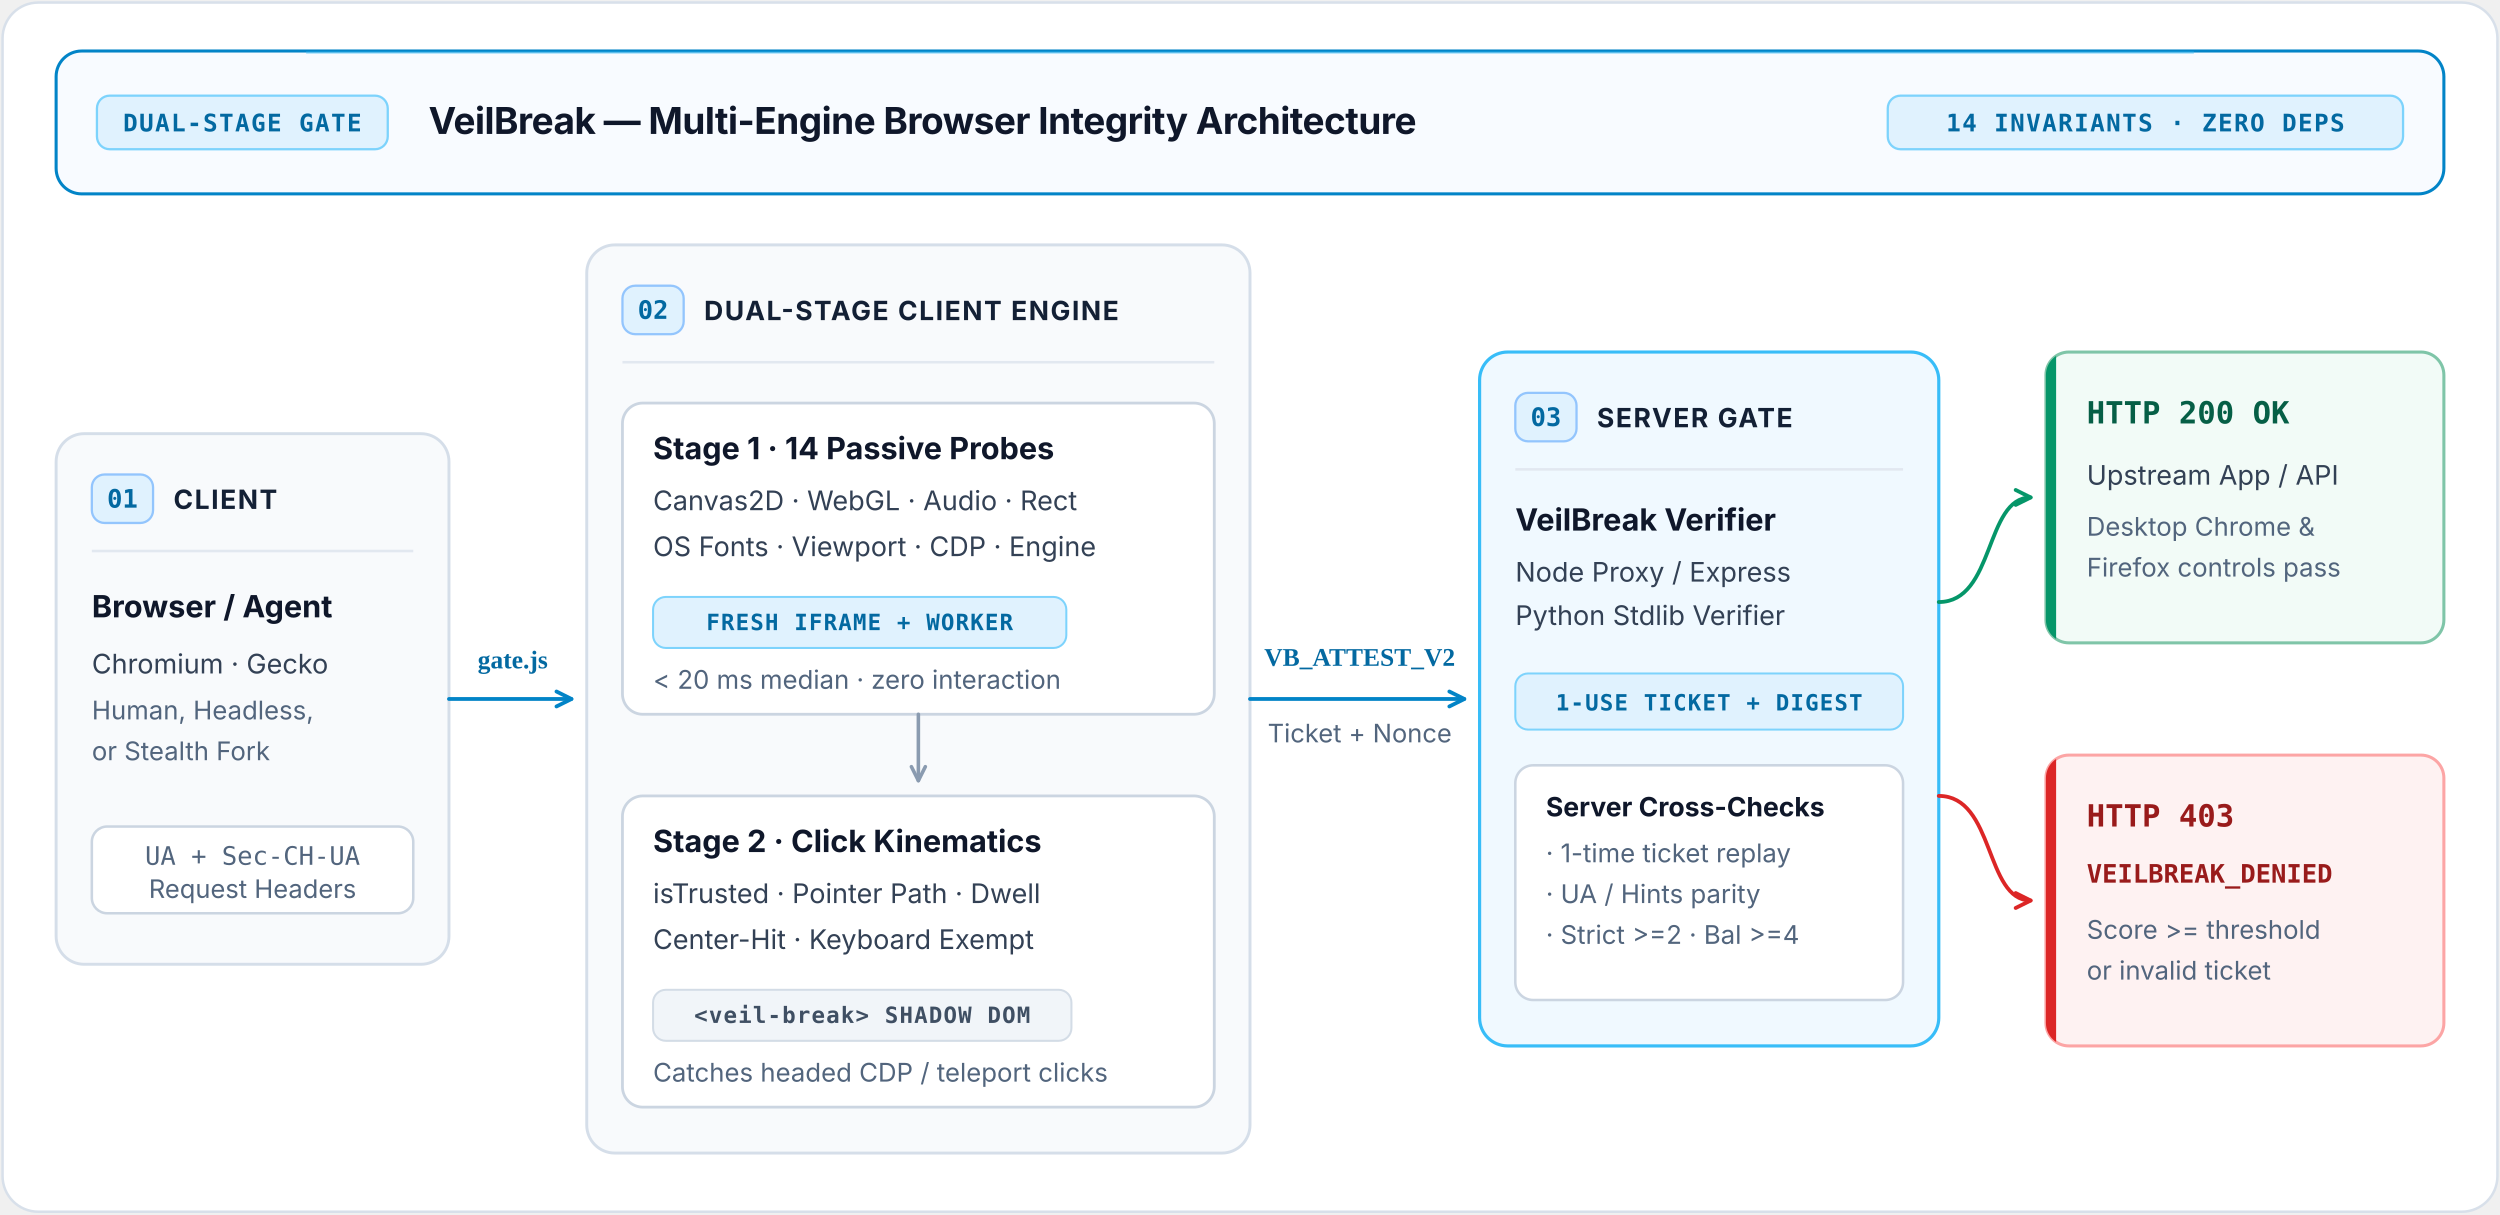
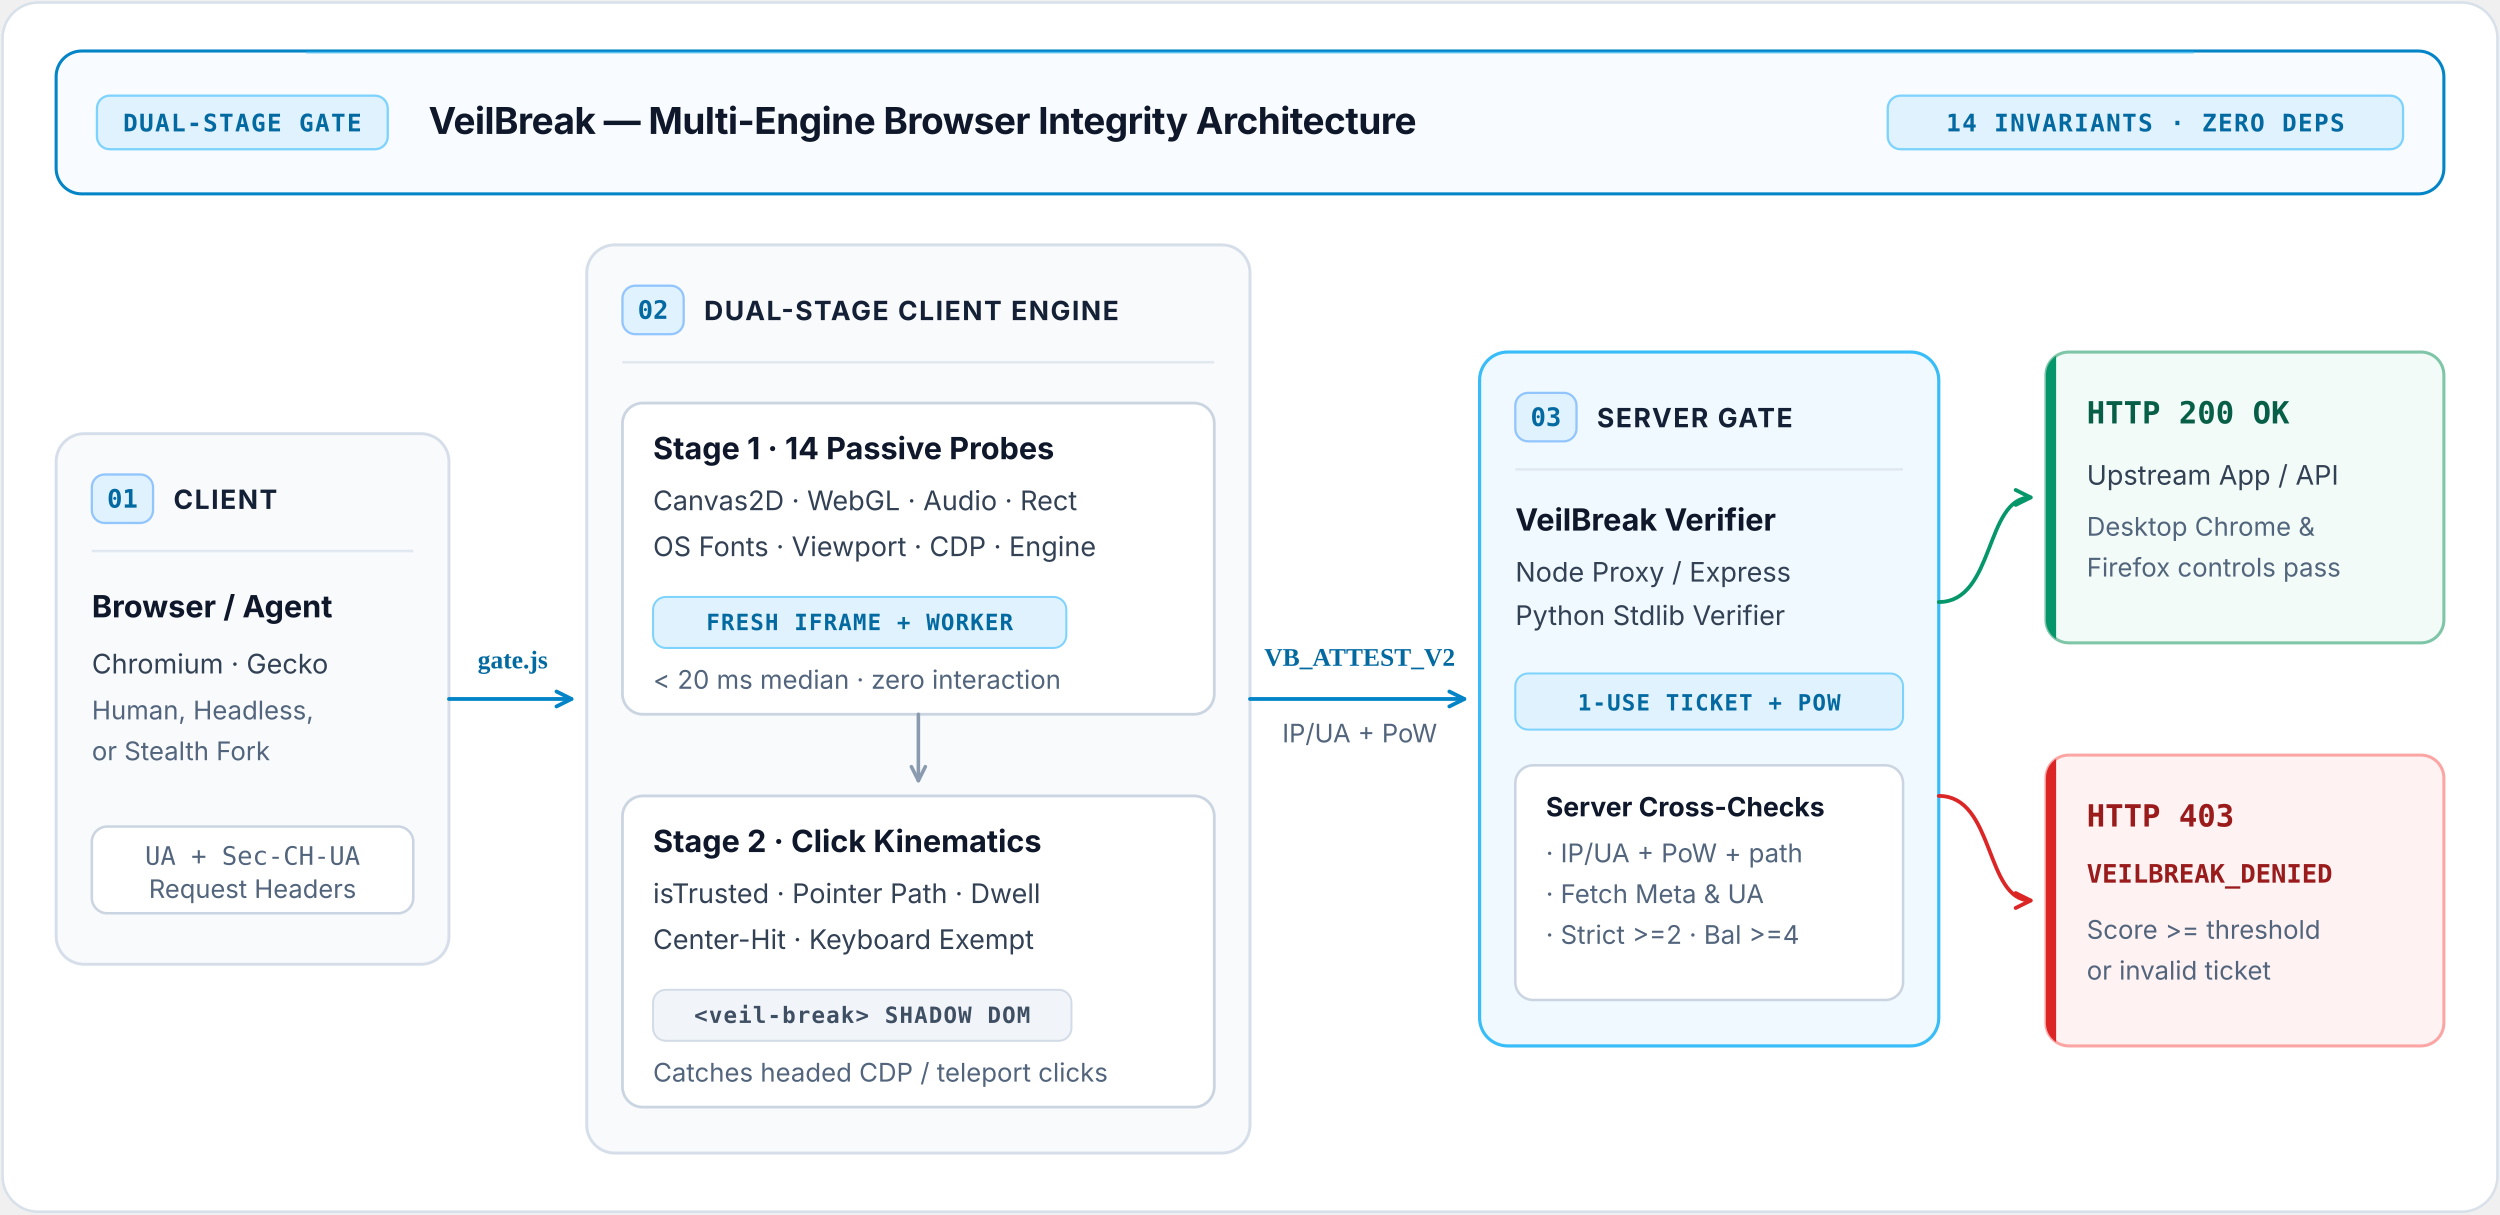
<svg xmlns="http://www.w3.org/2000/svg" width="980" height="476" viewBox="0 0 980 476" role="img" aria-label="VeilBreak Dual-Stage Browser Integrity Gate Architecture">
  <defs>
    <marker id="vb-edge-light" viewBox="0 0 10 10" refX="7.5" refY="5" markerWidth="6.5" markerHeight="6.5" orient="auto">
      <path d="M 1.5 2 L 7.5 5 L 1.5 8" fill="none" stroke="#8A9BB0" stroke-width="1.55" stroke-linecap="round" stroke-linejoin="round" />
    </marker>
    <marker id="vb-acc-light" viewBox="0 0 10 10" refX="7.5" refY="5" markerWidth="6.5" markerHeight="6.5" orient="auto">
      <path d="M 1.5 2 L 7.5 5 L 1.5 8" fill="none" stroke="#0284C7" stroke-width="1.55" stroke-linecap="round" stroke-linejoin="round" />
    </marker>
    <marker id="vb-ok-light" viewBox="0 0 10 10" refX="7.5" refY="5" markerWidth="6.5" markerHeight="6.5" orient="auto">
      <path d="M 1.5 2 L 7.5 5 L 1.5 8" fill="none" stroke="#059669" stroke-width="1.55" stroke-linecap="round" stroke-linejoin="round" />
    </marker>
    <marker id="vb-deny-light" viewBox="0 0 10 10" refX="7.5" refY="5" markerWidth="6.5" markerHeight="6.5" orient="auto">
      <path d="M 1.5 2 L 7.5 5 L 1.5 8" fill="none" stroke="#DC2626" stroke-width="1.55" stroke-linecap="round" stroke-linejoin="round" />
    </marker>
    <clipPath id="vb-clip-ok-light">
      <rect x="802" y="138" width="156" height="114" rx="9" />
    </clipPath>
    <clipPath id="vb-clip-dn-light">
      <rect x="802" y="296" width="156" height="114" rx="9" />
    </clipPath>
    <style>
      .sans { font-family: -apple-system, BlinkMacSystemFont, "Segoe UI", Inter, Helvetica, Arial, sans-serif; }
      .mono { font-family: ui-monospace, SFMono-Regular, "SF Mono", Menlo, Consolas, monospace; }
      .hub-title { font-size: 14.5px; font-weight: 700; fill: #0F172A; letter-spacing: -0.2px; }
      .badge-txt { font-size: 9.5px; font-weight: 700; fill: #0369A1; letter-spacing: 0.55px; text-anchor: middle; }
      .col-hdr   { font-size: 10.4px; font-weight: 700; fill: #132035; letter-spacing: 0.6px; }
      .step-num  { font-size: 10px; font-weight: 700; fill: #0369A1; text-anchor: middle; }
      .card-ttl  { font-size: 12px; font-weight: 700; fill: #0F172A; }
      .body      { font-size: 10.6px; font-weight: 400; fill: #334155; }
      .muted     { font-size: 10.1px; font-weight: 400; fill: #52657D; }
      .muted-c   { font-size: 10px; font-weight: 400; fill: #52657D; text-anchor: middle; }
      .mono-c    { font-size: 10px; font-weight: 700; fill: #0369A1; text-anchor: middle; }
      .pill-txt  { font-size: 8.8px; font-weight: 700; fill: #0369A1; letter-spacing: 0.45px; text-anchor: middle; }
      .tag-txt   { font-size: 8.8px; font-weight: 700; fill: #3F4F63; letter-spacing: 0.45px; text-anchor: middle; }
      .ok-t      { font-size: 12px; font-weight: 700; fill: #065F46; }
      .dn-t      { font-size: 12px; font-weight: 700; fill: #991B1B; }
      .edge      { fill: none; stroke: #8A9BB0; stroke-width: 1.4; stroke-linecap: round; }
      .edge-acc  { fill: none; stroke: #0284C7; stroke-width: 1.5; stroke-linecap: round; }
      .edge-ok   { fill: none; stroke: #059669; stroke-width: 1.5; stroke-linecap: round; }
      .edge-deny { fill: none; stroke: #DC2626; stroke-width: 1.5; stroke-linecap: round; }
    </style>
  </defs>
  <rect x="1" y="1" width="978" height="474" rx="14" fill="#FFFFFF" stroke="#D8E0EA" stroke-width="1" />
  <g id="vb-header">
    <rect x="22" y="20" width="936" height="56" rx="10" fill="#F8FBFF" stroke="#0284C7" stroke-width="1.2" />
    <line x1="120" y1="20.6" x2="860" y2="20.6" stroke="#38BDF8" stroke-width="1" opacity="0.4" />
    <rect x="38" y="37.5" width="114" height="21" rx="5" fill="#E0F2FE" stroke="#7DD3FC" stroke-width="0.9" />
    <text class="mono badge-txt" x="95" y="51.5">DUAL-STAGE GATE</text>
    <text class="sans hub-title" x="168" y="52.5">VeilBreak — Multi-Engine Browser Integrity Architecture</text>
    <rect x="740" y="37.5" width="202" height="21" rx="5" fill="#E0F2FE" stroke="#7DD3FC" stroke-width="0.9" />
    <text class="mono badge-txt" x="841" y="51.5">14 INVARIANTS · ZERO DEPS</text>
  </g>
  <g id="vb-col1">
    <rect x="22" y="170" width="154" height="208" rx="11" fill="#F8FAFC" stroke="#D5DEE9" stroke-width="1.15" />
    <rect x="36" y="186" width="24" height="19" rx="5" fill="#E0F2FE" stroke="#93C5FD" stroke-width="0.9" />
    <text class="mono step-num" x="48" y="199">01</text>
    <text class="sans col-hdr" x="68" y="199.5">CLIENT</text>
    <line x1="36" y1="216" x2="162" y2="216" stroke="#E2E8F0" stroke-width="1" />
    <text class="sans card-ttl" x="36" y="242">Browser / Agent</text>
    <text class="sans body" x="36" y="264">Chromium · Gecko</text>
    <text class="sans muted" x="36" y="282">Human, Headless,</text>
    <text class="sans muted" x="36" y="298">or Stealth Fork</text>
    <rect x="36" y="324" width="126" height="34" rx="6" fill="#FFFFFF" stroke="#CBD5E1" stroke-width="1" />
    <text class="mono muted-c" x="99" y="339" font-size="9.5">UA + Sec-CH-UA</text>
    <text class="sans muted-c" x="99" y="352" font-size="9.3">Request Headers</text>
  </g>
  <line class="edge-acc" x1="176" y1="274" x2="224" y2="274" marker-end="url(#vb-acc-light)" />
  <text class="mono-c" x="201" y="262">gate.js</text>
  <g id="vb-col2">
    <rect x="230" y="96" width="260" height="356" rx="11" fill="#F8FAFC" stroke="#D5DEE9" stroke-width="1.15" />
    <rect x="244" y="112" width="24" height="19" rx="5" fill="#E0F2FE" stroke="#93C5FD" stroke-width="0.9" />
    <text class="mono step-num" x="256" y="125">02</text>
    <text class="sans col-hdr" x="276" y="125.5">DUAL-STAGE CLIENT ENGINE</text>
    <line x1="244" y1="142" x2="476" y2="142" stroke="#E2E8F0" stroke-width="1" />
    <rect x="244" y="158" width="232" height="122" rx="8" fill="#FFFFFF" stroke="#CBD5E1" stroke-width="1.1" />
    <text class="sans card-ttl" x="256" y="180">Stage 1 · 14 Passive Probes</text>
    <text class="sans body" x="256" y="200">Canvas2D · WebGL · Audio · Rect</text>
    <text class="sans body" x="256" y="218">OS Fonts · Viewport · CDP · Engine</text>
    <rect x="256" y="234" width="162" height="20" rx="5" fill="#E0F2FE" stroke="#7DD3FC" stroke-width="0.8" />
    <text class="mono pill-txt" x="337" y="247">FRESH IFRAME + WORKER</text>
    <text class="sans muted" x="256" y="270">&lt; 20 ms median · zero interaction</text>
    <line class="edge" x1="360" y1="280" x2="360" y2="306" marker-end="url(#vb-edge-light)" />
    <rect x="244" y="312" width="232" height="122" rx="8" fill="#FFFFFF" stroke="#CBD5E1" stroke-width="1.1" />
    <text class="sans card-ttl" x="256" y="334">Stage 2 · Click Kinematics</text>
    <text class="sans body" x="256" y="354">isTrusted · Pointer Path · Dwell</text>
    <text class="sans body" x="256" y="372">Center-Hit · Keyboard Exempt</text>
    <rect x="256" y="388" width="164" height="20" rx="5" fill="#F1F5F9" stroke="#D3DCE6" stroke-width="0.8" />
    <text class="mono tag-txt" x="338" y="401">&lt;veil-break&gt; SHADOW DOM</text>
    <text class="sans muted" x="256" y="424">Catches headed CDP / teleport clicks</text>
  </g>
  <line class="edge-acc" x1="490" y1="274" x2="574" y2="274" marker-end="url(#vb-acc-light)" />
  <text class="mono-c" x="533" y="261">VB_ATTEST_V2</text>
-   <text class="sans muted-c" x="533" y="291">Ticket + Nonce</text>
+   <text class="sans muted-c" x="533" y="291">IP/UA + PoW</text>
  <g id="vb-col3">
    <rect x="580" y="138" width="180" height="272" rx="11" fill="#F0F9FF" stroke="#38BDF8" stroke-width="1.25" />
    <rect x="594" y="154" width="24" height="19" rx="5" fill="#E0F2FE" stroke="#93C5FD" stroke-width="0.9" />
    <text class="mono step-num" x="606" y="167">03</text>
    <text class="sans col-hdr" x="626" y="167.5">SERVER GATE</text>
    <line x1="594" y1="184" x2="746" y2="184" stroke="#E2E8F0" stroke-width="1" />
    <text class="sans card-ttl" x="594" y="208">VeilBreak Verifier</text>
    <text class="sans body" x="594" y="228">Node Proxy / Express</text>
    <text class="sans body" x="594" y="245">Python Stdlib Verifier</text>
    <rect x="594" y="264" width="152" height="22" rx="5" fill="#E0F2FE" stroke="#7DD3FC" stroke-width="0.8" />
-     <text class="mono pill-txt" x="670" y="278.5">1-USE TICKET + DIGEST</text>
+     <text class="mono pill-txt" x="670" y="278.5">1-USE TICKET + POW</text>
    <rect x="594" y="300" width="152" height="92" rx="7" fill="#FFFFFF" stroke="#CBD5E1" stroke-width="1" />
    <text class="sans" x="606" y="320" font-size="10.4" font-weight="700" fill="#0F172A">Server Cross-Checks</text>
-     <text class="sans muted" x="606" y="338">· 1-time ticket replay</text>
-     <text class="sans muted" x="606" y="354">· UA / Hints parity</text>
+     <text class="sans muted" x="606" y="338">· IP/UA + PoW + path</text>
+     <text class="sans muted" x="606" y="354">· Fetch Meta &amp; UA</text>
    <text class="sans muted" x="606" y="370">· Strict &gt;=2 · Bal &gt;=4</text>
  </g>
  <path class="edge-ok" d="M 760,236 C 782,236 778,195 796,195" marker-end="url(#vb-ok-light)" />
  <path class="edge-deny" d="M 760,312 C 782,312 778,353 796,353" marker-end="url(#vb-deny-light)" />
  <g id="vb-col4">
    <rect x="802" y="138" width="156" height="114" rx="9" fill="#F2FBF7" stroke="#7FC5A8" stroke-width="1.2" />
    <g clip-path="url(#vb-clip-ok-light)">
      <rect x="802" y="138" width="4" height="114" fill="#059669" />
    </g>
    <text class="mono ok-t" x="818" y="166">HTTP 200 OK</text>
    <text class="sans body" x="818" y="190">Upstream App / API</text>
    <text class="sans muted" x="818" y="210">Desktop Chrome &amp;</text>
    <text class="sans muted" x="818" y="226">Firefox controls pass</text>
    <rect x="802" y="296" width="156" height="114" rx="9" fill="#FEF2F2" stroke="#FCA5A5" stroke-width="1.2" />
    <g clip-path="url(#vb-clip-dn-light)">
      <rect x="802" y="296" width="4" height="114" fill="#DC2626" />
    </g>
    <text class="mono dn-t" x="818" y="324">HTTP 403</text>
    <text class="mono" x="818" y="346" font-size="10" font-weight="700" fill="#991B1B">VEILBREAK_DENIED</text>
    <text class="sans muted" x="818" y="368">Score &gt;= threshold</text>
    <text class="sans muted" x="818" y="384">or invalid ticket</text>
  </g>
</svg>
